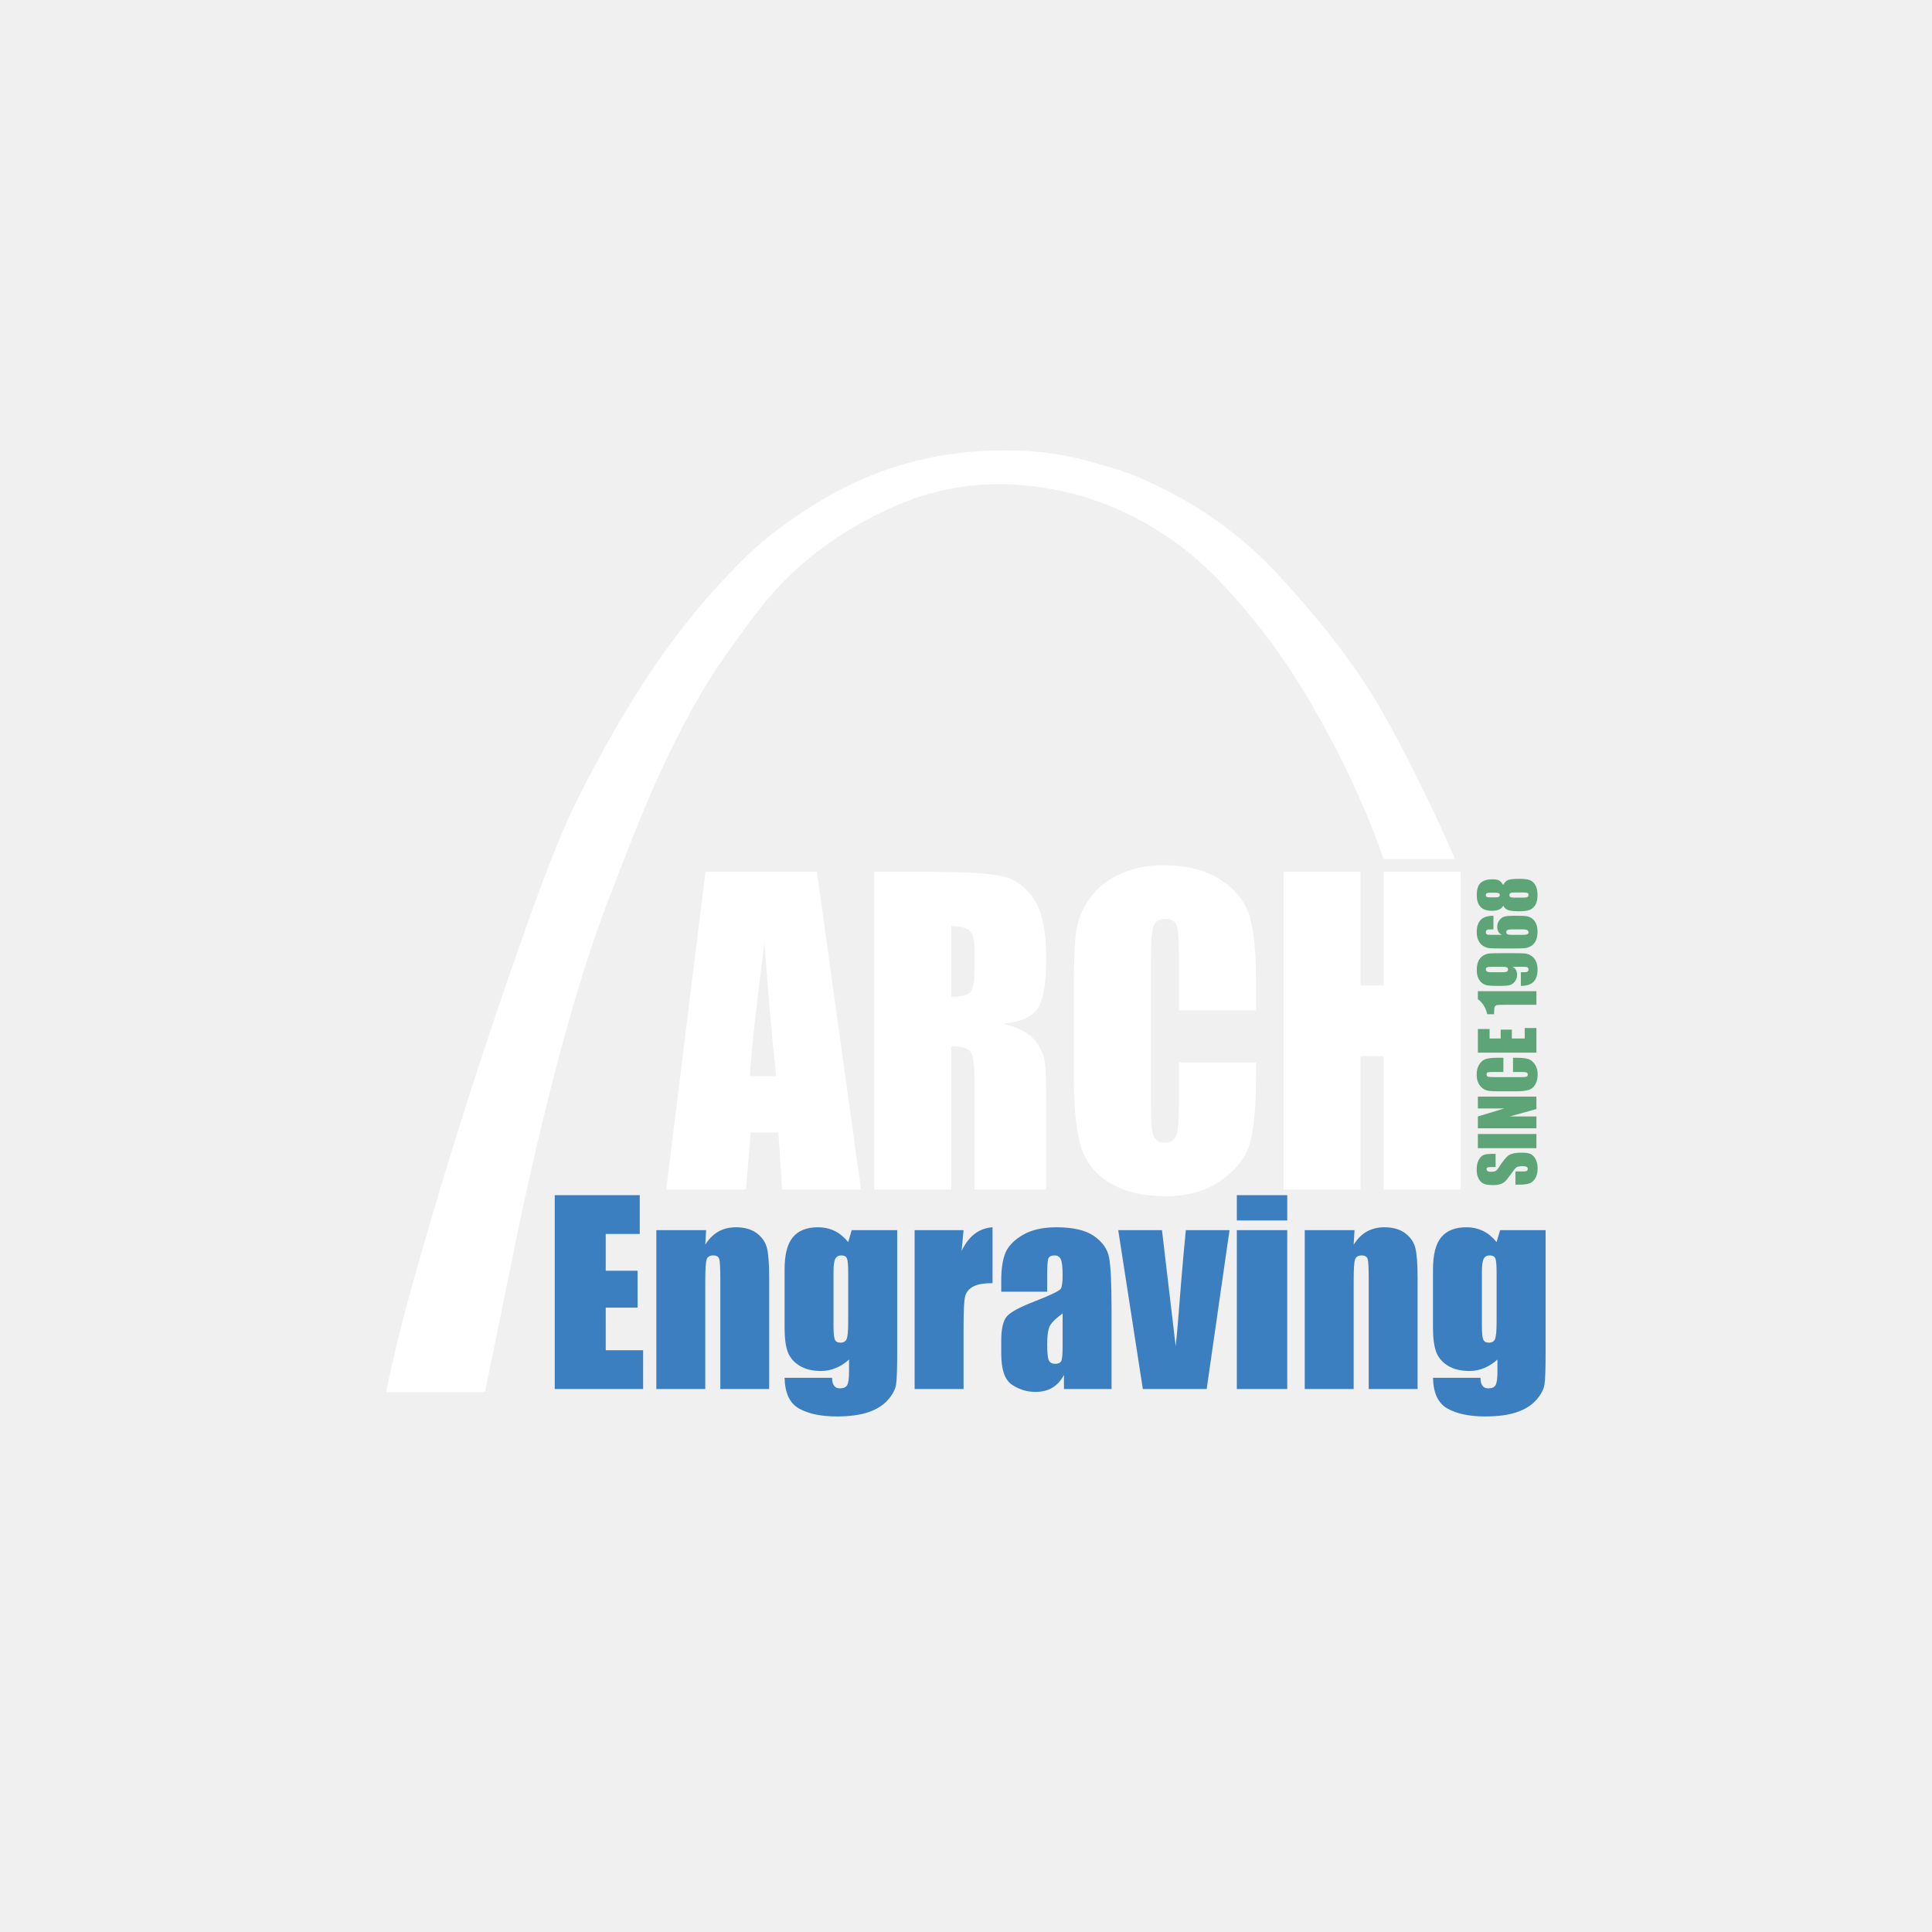
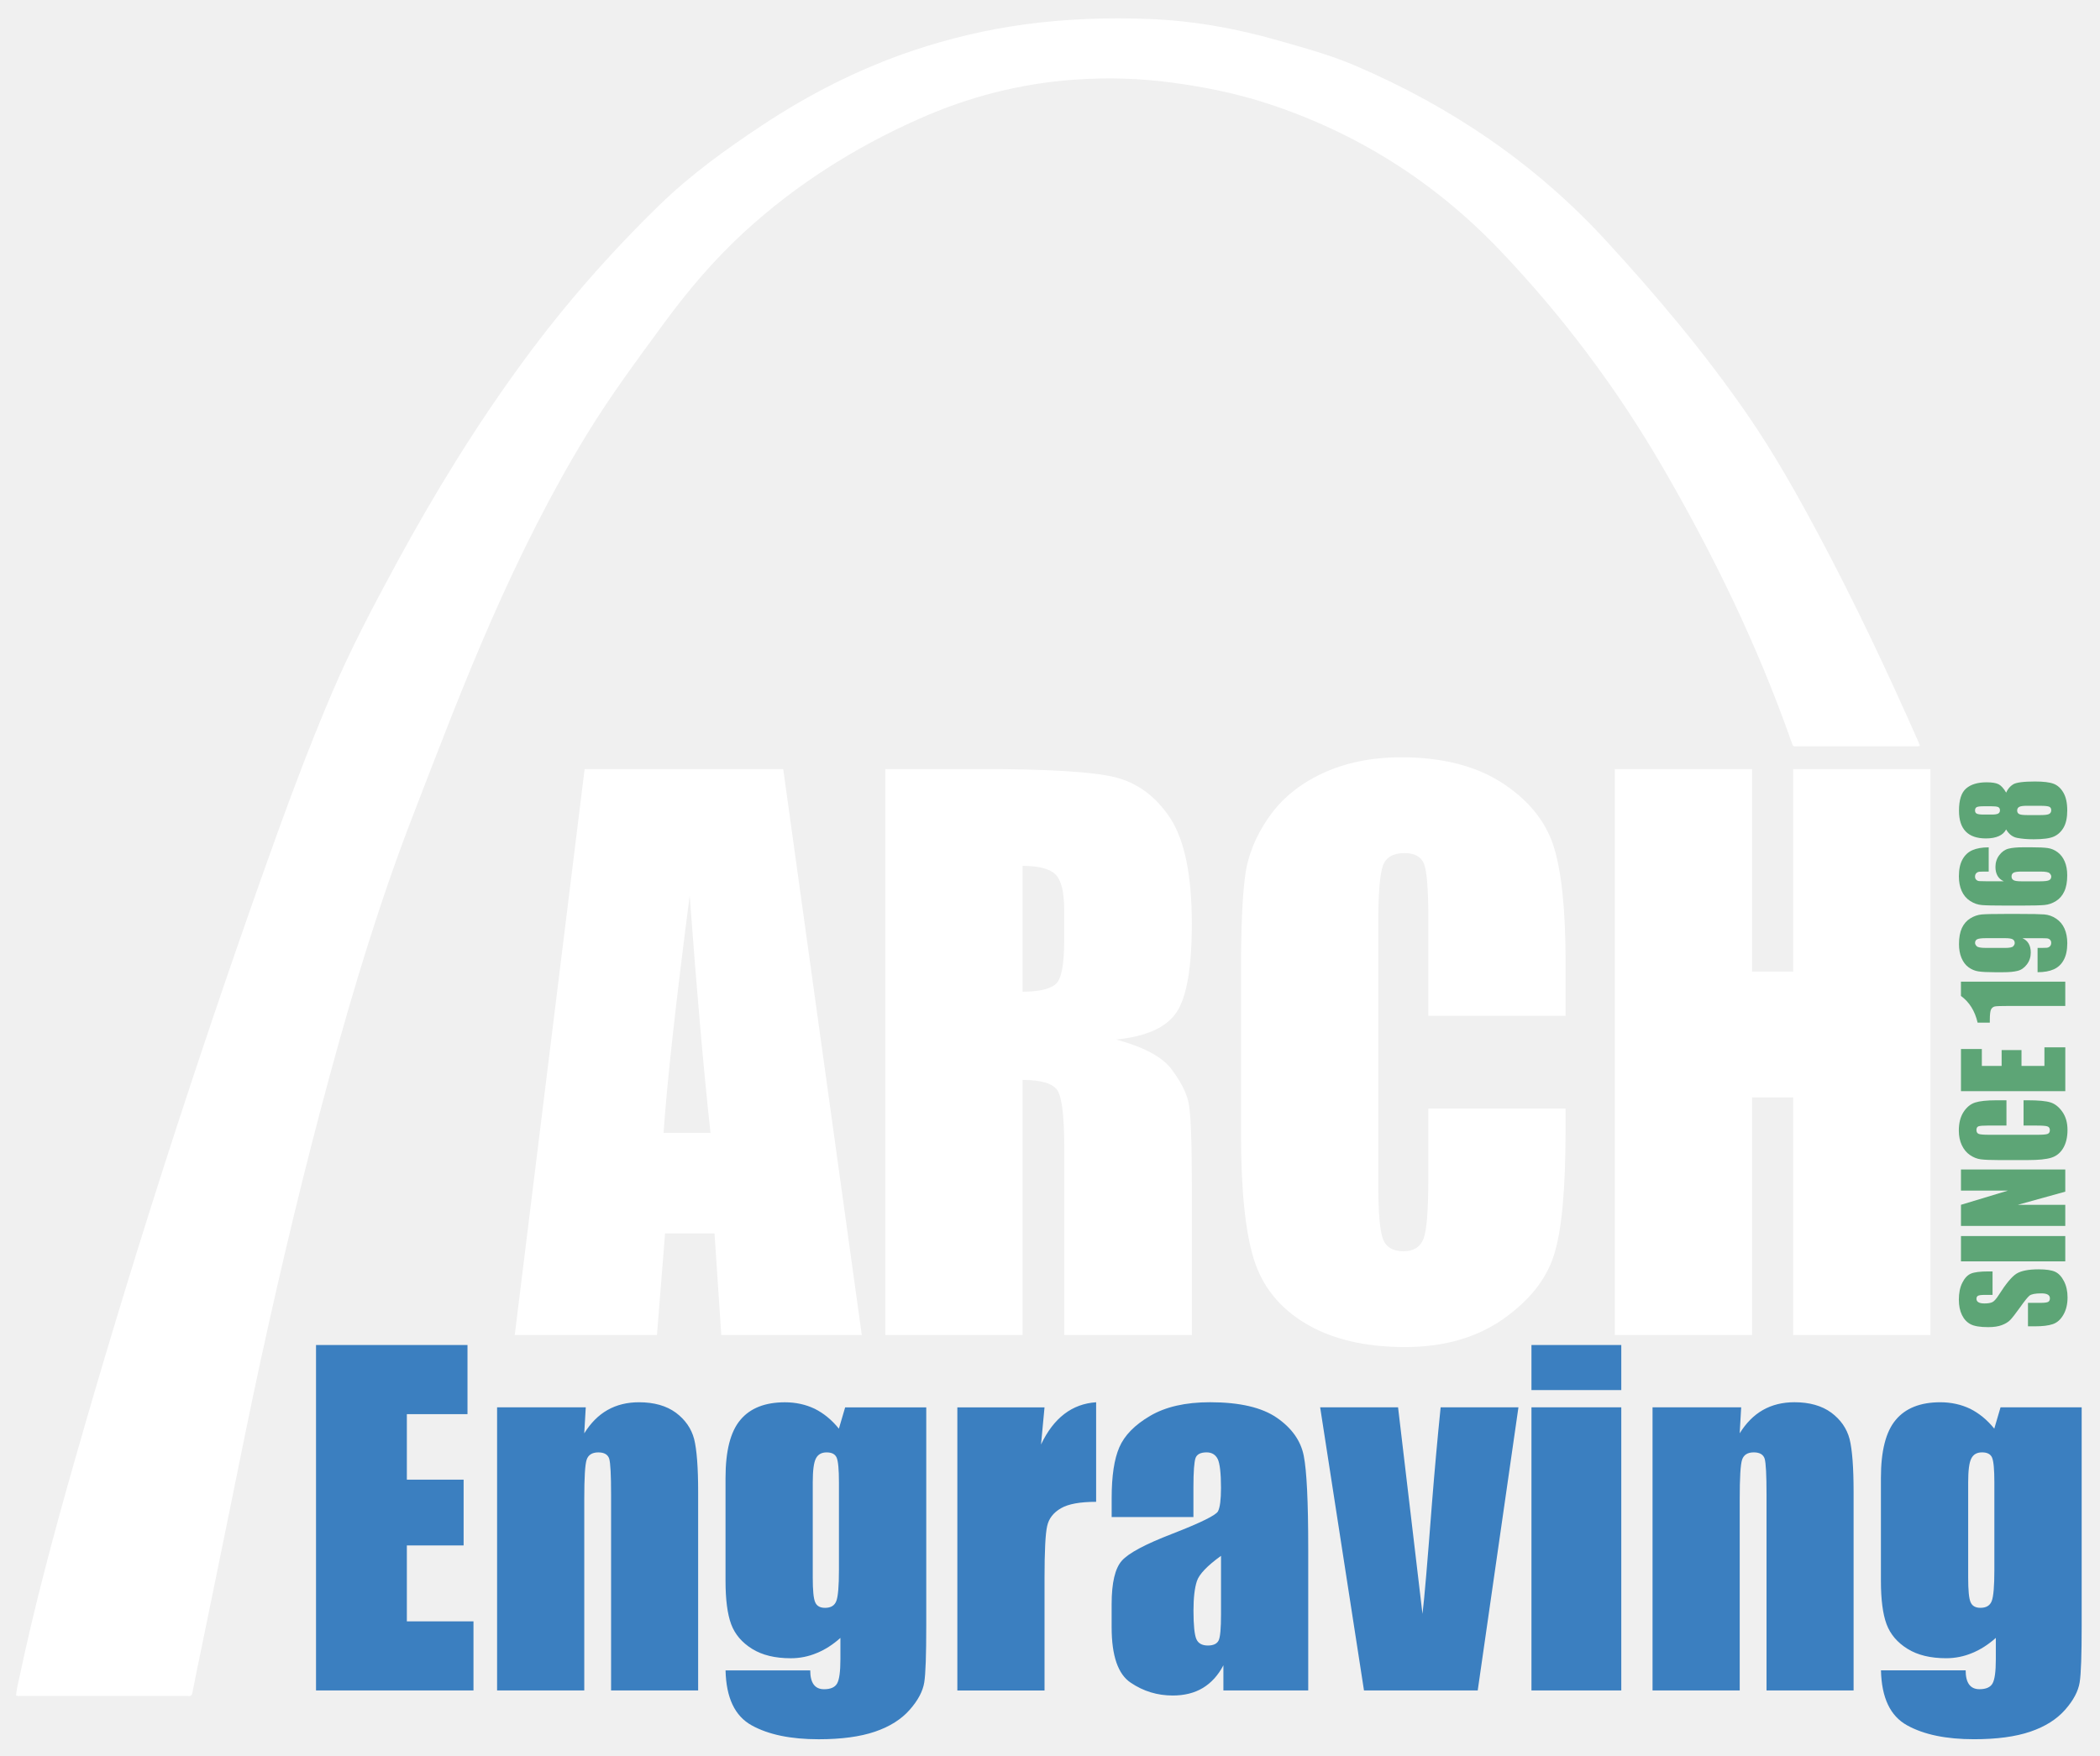
- <svg xmlns="http://www.w3.org/2000/svg" xml:space="preserve" width="127mm" height="127mm" version="1.1" style="clip-rule:evenodd;fill-rule:evenodd;image-rendering:optimizeQuality;shape-rendering:geometricPrecision;text-rendering:geometricPrecision" viewBox="0 0 12700 12700" data-name="Layer 1" id="svg6">
-   <defs id="defs1">
-     <style type="text/css" id="style1">
+ <svg xmlns="http://www.w3.org/2000/svg" xml:space="preserve" width="77.47mm" height="64.77mm" version="1.1" style="shape-rendering:geometricPrecision; text-rendering:geometricPrecision; image-rendering:optimizeQuality; fill-rule:evenodd; clip-rule:evenodd" viewBox="0 0 77.47 64.77" data-name="Layer 1">
+   <defs>
+     <style type="text/css">
   
-     .fil2 {fill:#5DA576;fill-rule:nonzero}
-     .fil1 {fill:#313030;fill-rule:nonzero}
-     .fil0 {fill:#313030;fill-rule:nonzero}
-     .fil3 {fill:#3B7FC0;fill-rule:nonzero}
+     .fil2 {fill:#3B7FC0;fill-rule:nonzero}
+     .fil1 {fill:#5DA576;fill-rule:nonzero}
+     .fil0 {fill:white;fill-rule:nonzero}
   
  </style>
  </defs>
  <g id="Layer_x0020_1">
-     <path class="fil0" d="m 2540,9149.74 c 1.09,-21.15 6.96,-41.73 11.33,-62.5 56.38,-268.4 127.64,-533.03 202.71,-796.66 206.78,-726.14 438.42,-1444.36 690.33,-2156.06 81.65,-230.65 165.58,-460.5 261.56,-685.7 70.8,-166.13 155.35,-325.49 241.44,-484.01 139.66,-257.14 292.92,-505.82 466.19,-741.85 150.58,-205.11 317.84,-395.77 500.1,-573.23 115.05,-112.02 244.81,-205.42 378.2,-293.81 172.61,-114.38 355.8,-207.93 552.31,-274.39 136.65,-46.22 276.26,-79.36 419.39,-98.61 151.88,-20.43 304.27,-25.6 457.13,-19.61 161.1,6.31 318.72,34.54 473.61,78.71 97,27.66 194.35,54.18 287.39,94.03 352.52,150.97 663.08,361.68 923.42,644.94 187.51,204.02 365.68,415.47 523.01,643.94 97.66,141.82 181.65,291.71 262.68,443.41 132.95,248.89 253.04,503.94 366.86,762.03 1.98,4.48 3.55,9.14 5.77,14.9 -6.17,2.96 -11.84,1.95 -17.18,1.95 -144.16,0.07 -288.32,0.1 -432.48,-0.01 -18.93,-0.02 -17.03,4.1 -24.96,-18.46 -124.57,-354.39 -287.96,-690.69 -476.54,-1014.89 -167.92,-288.71 -367.3,-554.59 -597.74,-796.25 -240.77,-252.48 -527.58,-434.42 -859.72,-542.67 -114.51,-37.32 -232.49,-60.89 -352,-76.81 -118.45,-15.78 -237.19,-19.13 -356.26,-10.84 -200.58,13.96 -392.39,63.31 -575.92,145.04 -236.75,105.42 -453.44,241.95 -644.65,417.69 -110.24,101.32 -206.69,214.85 -295.14,335.35 -99.22,135.18 -199.14,269.85 -286.61,413.24 -132.62,217.39 -245.62,444.77 -348.18,677.56 -105.61,239.73 -198.45,484.58 -292.78,728.86 -120.52,312.12 -217.53,631.67 -305.17,954.24 -94.58,348.13 -178.35,698.91 -255.09,1051.4 -40.51,186.06 -77.85,372.77 -115.65,559.38 -34.81,171.89 -70.32,343.64 -105.52,515.46 -10.49,51.19 -21.29,102.32 -31.12,153.65 -1.91,9.97 -5.68,13.78 -15.33,12.64 -2.83,-0.34 -5.73,-0.06 -8.6,-0.06 -202.26,0 -404.52,0.02 -606.78,-0.06 -6.33,-0.01 -12.88,1.4 -20.01,-1.94 z" id="path1" style="fill:#ffffff" />
-     <path class="fil1" d="m 5370.05,5731 289.88,2088.48 h -518.3 l -25.14,-375.16 h -182.32 l -30.03,375.16 H 4379.55 L 4637.31,5731 Z m -268.23,1342.65 c -25.85,-235.88 -51,-527.92 -76.84,-875.38 -51.69,399.13 -83.82,690.42 -96.39,875.38 z M 5746.54,5731 h 358.34 c 238.89,0 400.95,9.74 485.47,29.21 84.52,20.21 153.67,70.39 207.46,152.01 53.08,81.62 79.63,211.17 79.63,389.39 0,162.49 -18.86,271.08 -56.58,327.24 -37.72,56.16 -111.76,89.11 -222.83,100.34 100.59,26.96 168.34,62.9 202.57,107.08 34.23,44.93 55.88,86.12 64.26,123.56 8.39,37.44 12.58,140.03 12.58,308.52 v 551.13 h -470.8 v -694.16 c 0,-111.58 -8.38,-181.22 -24.45,-207.43 -16.06,-26.2 -59.37,-39.68 -129.22,-39.68 v 941.27 h -506.43 z m 506.43,357.19 v 464.28 c 56.58,0 96.39,-8.24 119.44,-25.46 23.05,-16.48 34.23,-70.39 34.23,-162.5 v -114.57 c 0,-66.65 -11.18,-110.08 -32.83,-131.04 -21.65,-20.22 -62.17,-30.71 -120.84,-30.71 z M 8256.3,6641.58 H 7749.88 V 6278.4 c 0,-105.59 -5.59,-172.24 -16.06,-198.44 -11.18,-26.21 -34.93,-38.94 -71.95,-38.94 -41.91,0 -68.45,15.72 -79.63,47.17 -11.18,32.2 -16.77,101.1 -16.77,206.68 v 969.73 c 0,101.84 5.59,168.49 16.77,199.19 11.18,30.7 36.32,46.43 76.14,46.43 37.72,0 62.16,-15.73 74.04,-46.43 11.87,-30.7 17.46,-104.09 17.46,-218.66 v -261.34 h 506.42 v 80.87 c 0,216.42 -13.97,369.18 -42.61,459.04 -28.63,90.6 -91.5,169.23 -188.59,237.37 -97.8,68.15 -217.94,102.59 -361.14,102.59 -148.08,0 -270.32,-29.2 -366.71,-86.86 -96.4,-57.66 -159.96,-137.04 -191.4,-238.88 -31.43,-101.84 -46.8,-255.35 -46.8,-459.78 v -610.29 c 0,-150.52 4.89,-263.59 14.67,-339.22 9.08,-74.88 37.72,-147.52 85.92,-217.16 47.5,-69.64 113.86,-124.31 198.38,-163.99 84.52,-39.69 182.31,-59.91 291.97,-59.91 148.79,0 272.43,30.7 369.52,92.85 97.09,62.16 160.66,139.29 191.39,231.39 30.04,92.11 45.4,235.88 45.4,431.33 z M 9602.34,5731 v 2088.48 h -506.42 v -876.87 h -151.58 v 876.87 H 8437.92 V 5731 h 506.42 v 747.33 h 151.58 V 5731 Z" id="path2" style="fill:#ffffff" />
-     <path class="fil2" d="m 9831.29,7584.71 v 86.62 h -28.43 c -13.38,0 -21.8,1.16 -25.52,3.35 -3.59,2.19 -5.38,5.92 -5.38,11.07 0,5.66 2.48,9.91 7.31,12.74 4.83,2.96 12.28,4.37 22.35,4.37 12.83,0 22.49,-1.67 28.98,-4.89 6.48,-3.09 14.35,-11.84 23.59,-26.38 26.35,-41.57 48.15,-67.7 65.13,-78.51 16.97,-10.68 44.28,-16.09 81.95,-16.09 27.46,0 47.61,2.96 60.57,8.88 12.97,6.05 23.87,17.63 32.7,34.75 8.84,17.12 13.25,37.07 13.25,59.85 0,24.97 -5.11,46.33 -15.32,63.97 -10.07,17.63 -23.04,29.21 -38.77,34.62 -15.59,5.53 -37.8,8.24 -66.64,8.24 h -25.25 v -86.62 h 46.78 c 14.48,0 23.73,-1.29 27.87,-3.74 4.14,-2.44 6.21,-6.69 6.21,-12.99 0,-6.18 -2.63,-10.82 -7.87,-13.78 -5.24,-2.96 -12.97,-4.5 -23.32,-4.5 -22.62,0 -37.39,2.83 -44.43,8.62 -7.03,5.92 -18.62,20.47 -34.9,43.63 -16.56,23.17 -28.56,38.49 -36.01,46.08 -7.32,7.59 -17.67,13.77 -30.77,18.79 -13.11,5.02 -29.94,7.47 -50.5,7.47 -29.39,0 -50.92,-3.48 -64.58,-10.56 -13.66,-7.08 -24.28,-18.4 -32.01,-34.1 -7.58,-15.58 -11.45,-34.5 -11.45,-56.76 0,-24.2 4.14,-44.79 12.56,-61.91 8.41,-17.12 18.9,-28.45 31.73,-33.98 12.83,-5.53 34.5,-8.24 64.99,-8.24 z m -116.46,-130.38 h 384.82 v 93.32 h -384.82 z m 0,-245.82 h 384.82 v 81.85 l -174.95,48.53 h 174.95 v 77.99 h -384.82 v -77.99 l 173.3,-52.39 h -173.3 z m 167.78,-255.36 v 93.32 h -66.91 c -19.46,0 -31.74,1.03 -36.57,2.96 -4.83,2.06 -7.17,6.43 -7.17,13.25 0,7.72 2.89,12.62 8.69,14.68 5.93,2.05 18.63,3.08 38.08,3.08 h 178.68 c 18.76,0 31.04,-1.03 36.7,-3.08 5.66,-2.06 8.56,-6.7 8.56,-14.03 0,-6.95 -2.9,-11.46 -8.56,-13.65 -5.66,-2.18 -19.18,-3.21 -40.29,-3.21 h -48.15 v -93.32 h 14.9 c 39.88,0 68.02,2.58 84.58,7.86 16.69,5.27 31.18,16.86 43.74,34.75 12.55,18.01 18.9,40.15 18.9,66.54 0,27.28 -5.38,49.8 -16,67.57 -10.63,17.76 -25.25,29.47 -44.02,35.26 -18.76,5.79 -47.05,8.63 -84.72,8.63 H 9850.6 c -27.73,0 -48.56,-0.91 -62.5,-2.71 -13.8,-1.67 -27.18,-6.95 -40.01,-15.83 -12.84,-8.75 -22.91,-20.98 -30.22,-36.55 -7.31,-15.57 -11.04,-33.59 -11.04,-53.8 0,-27.41 5.66,-50.2 17.11,-68.09 11.45,-17.88 25.66,-29.6 42.63,-35.26 16.98,-5.53 43.47,-8.37 79.48,-8.37 z m -167.78,-33.46 v -155.6 h 77 v 62.29 h 72.98 v -58.3 h 73.27 v 58.3 h 84.58 v -68.47 h 76.99 v 161.78 z m 0,-404.14 h 384.82 v 89.58 h -206.27 c -29.81,0 -47.74,0.65 -53.82,1.93 -5.93,1.42 -10.48,5.02 -13.65,10.94 -3.04,6.05 -4.56,19.31 -4.56,40.03 v 8.88 h -44.98 c -9.93,-43.24 -30.49,-76.06 -61.54,-98.59 z m 282.58,-34.87 v -89.58 c 17.94,0 29.25,-0.26 33.94,-0.65 4.69,-0.38 8.56,-2.19 11.73,-5.4 3.17,-3.22 4.69,-7.47 4.69,-13 0,-4.51 -1.52,-8.37 -4.55,-11.33 -2.9,-2.96 -6.76,-4.63 -11.59,-5.02 -4.69,-0.38 -14.21,-0.51 -28.7,-0.51 h -61.26 c 10.21,4.5 17.93,11.07 23.04,19.95 5.1,8.88 7.73,19.82 7.73,33.07 0,16.35 -4.69,30.89 -14.22,43.38 -9.52,12.61 -20.83,20.59 -34.21,23.94 -13.39,3.47 -31.32,5.15 -53.95,5.15 h -30.63 c -26.91,0 -47.05,-1.03 -60.16,-3.09 -13.11,-1.93 -25.39,-7.08 -36.56,-15.32 -11.18,-8.24 -19.73,-19.69 -25.94,-34.36 -6.21,-14.68 -9.25,-31.67 -9.25,-50.97 0,-23.94 3.59,-43.63 10.63,-59.08 7.17,-15.31 17.38,-27.28 30.76,-35.65 13.39,-8.36 27.46,-13.25 42.23,-14.67 14.76,-1.29 43.18,-1.93 85.54,-1.93 h 53.53 c 45.81,0 76.44,0.64 91.9,1.8 15.45,1.16 30.08,6.31 43.74,15.44 13.79,9.14 24.14,21.37 31.04,36.82 6.9,15.57 10.35,33.46 10.35,53.92 0,25.36 -4.42,45.95 -13.11,61.91 -8.69,16.09 -20.97,27.54 -36.84,34.62 -15.87,7.08 -35.74,10.56 -59.88,10.56 z m -120.04,-89.58 c 16.14,0 26.22,-1.93 29.94,-5.92 3.86,-3.86 5.8,-7.85 5.8,-11.97 0,-6.31 -2.49,-10.81 -7.32,-13.77 -4.83,-2.84 -14.21,-4.25 -28.42,-4.25 h -69.54 c -16.97,0 -28.15,1.41 -33.39,4.12 -5.1,2.7 -7.73,7.33 -7.73,13.64 0,3.86 2.07,7.85 6.07,11.97 4.01,4.12 14.91,6.18 32.57,6.18 z m -60.29,-371.32 v 89.58 c -17.94,0 -29.26,0.13 -33.95,0.51 -4.55,0.39 -8.55,2.19 -11.73,5.41 -3.17,3.22 -4.69,7.46 -4.69,12.87 0,4.63 1.52,8.37 4.42,11.33 3.03,2.96 6.9,4.76 11.73,5.14 4.83,0.39 14.35,0.65 28.7,0.65 h 61.4 c -10.35,-4.51 -18.08,-11.33 -23.18,-20.21 -5.11,-8.88 -7.73,-19.82 -7.73,-32.82 0,-16.34 4.69,-30.89 14.21,-43.5 9.52,-12.49 20.83,-20.47 34.22,-23.94 13.38,-3.35 31.32,-5.02 53.95,-5.02 h 30.63 c 26.9,0 47.05,0.9 60.16,2.83 13.1,1.93 25.25,7.08 36.42,15.45 11.18,8.36 19.87,19.82 26.08,34.36 6.21,14.55 9.24,31.53 9.24,50.97 0,24.07 -3.58,43.76 -10.76,59.07 -7.04,15.45 -17.38,27.29 -30.77,35.66 -13.38,8.36 -27.32,13.12 -42.08,14.54 -14.76,1.42 -43.33,2.19 -85.82,2.19 h -53.26 c -45.67,0 -76.3,-0.65 -91.75,-1.93 -15.46,-1.16 -30.08,-6.31 -43.88,-15.32 -13.8,-9.01 -24.15,-21.36 -31.05,-36.94 -6.89,-15.57 -10.34,-33.59 -10.34,-54.05 0,-25.1 4.41,-45.69 13.1,-61.78 8.7,-16.09 20.98,-27.67 36.84,-34.63 15.87,-6.94 35.74,-10.42 59.89,-10.42 z m 120.03,89.58 c -13.66,0 -23.04,1.41 -28.14,4.12 -5.11,2.83 -7.59,7.46 -7.59,13.9 0,6.18 2.34,10.68 7.17,13.51 4.83,2.96 14.35,4.38 28.56,4.38 h 69.54 c 16.98,0 28.15,-1.42 33.26,-4.12 5.24,-2.7 7.86,-7.34 7.86,-13.64 0,-3.86 -2.07,-7.85 -6.07,-11.97 -4,-4.12 -14.76,-6.18 -32.56,-6.18 z m -55.6,-291.26 c 5.66,-13.13 14.21,-23.3 25.52,-30.38 11.32,-7.08 38.22,-10.68 80.86,-10.68 31.04,0 53.95,2.83 68.71,8.37 14.76,5.66 26.77,16.6 36.15,32.82 9.52,16.34 14.21,38.09 14.21,65.51 0,26.64 -4.55,47.62 -13.52,63.19 -8.97,15.58 -20.97,26.64 -35.87,33.34 -14.9,6.69 -39.74,10.04 -74.37,10.04 -23.32,0 -43.46,-1.68 -60.57,-5.02 -17.11,-3.22 -30.77,-13.65 -41.12,-31.28 -5.66,11.07 -14.76,19.31 -27.32,24.84 -12.42,5.54 -28.15,8.37 -47.33,8.37 -33.11,0 -57.95,-8.63 -74.5,-25.74 -16.56,-17.12 -24.84,-42.73 -24.84,-76.84 0,-39.51 8.83,-66.8 26.36,-81.86 17.52,-15.06 42.63,-22.65 75.33,-22.65 20.83,0 35.74,2.45 44.98,7.47 9.25,5.01 18.35,15.18 27.32,30.5 z m -82.79,50.32 c -12.97,0 -21.52,1.03 -25.8,3.22 -4.14,2.19 -6.21,6.18 -6.21,12.23 0,5.92 2.21,9.91 6.76,11.97 4.56,2.18 12.97,3.21 25.25,3.21 h 29.25 c 11.59,0 19.6,-1.15 24.01,-3.6 4.42,-2.32 6.63,-6.31 6.63,-11.97 0,-5.92 -2.21,-9.91 -6.49,-11.97 -4.28,-2.06 -13.38,-3.09 -27.04,-3.09 z m 160.06,-1.8 c -14.77,0 -24.7,1.42 -29.53,4.25 -4.83,2.83 -7.18,7.2 -7.18,13.25 0,5.92 2.35,10.17 7.04,12.75 4.69,2.57 14.63,3.86 29.67,3.86 h 49.81 c 16.69,0 27.32,-1.42 32.01,-4.38 4.83,-2.83 7.17,-7.33 7.17,-13.51 0,-6.31 -2.48,-10.69 -7.31,-12.87 -4.83,-2.19 -15.59,-3.35 -32.56,-3.35 z" id="path3" />
-     <path class="fil3" d="m 3646.65,7856.31 h 558.72 v 255.01 H 3981.7 v 241.76 h 209.35 v 242.67 H 3981.7 v 280.15 h 245.85 v 255.02 h -580.9 z m 994.98,229.87 -5.55,95.98 c 23.57,-37.94 51.76,-66.73 85.5,-85.92 33.73,-19.2 72.55,-28.79 116.45,-28.79 55.46,0 100.75,12.79 135.87,38.39 34.66,26.04 57.31,58.49 67.47,97.34 9.71,38.85 14.79,104.2 14.79,195.6 v 732.14 h -321.18 v -723.46 c 0,-71.75 -2.31,-115.62 -6.93,-131.62 -5.09,-15.53 -18.49,-23.3 -40.21,-23.3 -22.64,0 -36.97,9.14 -42.98,26.96 -6.01,17.82 -8.78,66.27 -8.78,145.33 v 706.09 H 4314.43 V 8086.18 Z m 1256.08,0 v 804.8 c 0,108.32 -2.31,178.7 -7.39,210.23 -5.08,31.99 -22.64,65.81 -53.61,101 -30.96,35.19 -73.48,62.15 -128.47,80.89 -55,18.74 -124.32,27.88 -207.5,27.88 -102.6,0 -184.86,-16.91 -246.78,-51.19 -62.39,-34.27 -94.28,-101.91 -96.59,-202.91 h 312.41 c 0,46.16 17.09,69.47 50.83,69.47 24.49,0 40.67,-7.32 48.52,-21.48 7.86,-14.17 12.02,-43.42 12.02,-88.66 v -79.07 c -27.73,24.68 -56.84,43.42 -87.34,55.76 -30.51,12.79 -62.39,19.19 -95.67,19.19 -57.76,0 -105.36,-11.42 -142.8,-34.73 -37.43,-23.31 -63.31,-53.47 -77.17,-90.95 -13.87,-37.47 -20.8,-90.94 -20.8,-159.95 v -379.78 c 0,-99.17 18.02,-170.47 54.53,-213.88 36.05,-43.42 91.04,-65.35 164.52,-65.35 40.21,0 77.18,8.22 110.45,24.22 32.82,16.45 62.39,40.67 88.74,73.12 l 23.1,-78.61 z m -322.1,277.41 c 0,-47.99 -2.78,-78.15 -8.32,-91.4 -5.55,-13.26 -18.03,-19.65 -36.98,-19.65 -18.94,0 -31.88,7.31 -39.74,22.39 -7.85,15.08 -11.55,44.33 -11.55,88.66 v 350.99 c 0,46.61 2.77,76.78 8.78,90.49 6.01,14.16 18.02,21.02 36.51,21.02 21.26,0 35.12,-8.23 41.59,-25.14 6.47,-16.91 9.71,-54.84 9.71,-114.25 z m 758.36,-277.41 -12.94,137.11 c 46.68,-98.26 114.61,-149.9 203.34,-155.84 v 367.43 c -59.15,0 -102.59,7.77 -129.86,23.77 -27.73,16 -44.83,37.93 -50.83,65.81 -6.47,27.88 -9.71,92.77 -9.71,193.77 v 412.69 H 6012.32 V 8086.18 Z m 549.48,404.92 h -301.77 v -70.38 c 0,-80.89 9.24,-143.05 28.19,-186.92 18.94,-43.87 56.84,-82.72 113.68,-116.08 56.84,-33.36 130.32,-50.27 220.9,-50.27 109.07,0 191.33,19.19 246.32,57.12 55,37.93 88.27,84.55 99.36,139.85 11.09,55.3 16.64,169.55 16.64,342.3 v 524.2 H 6993.9 v -92.78 c -19.41,37.02 -44.83,64.9 -75.79,83.64 -30.96,18.73 -68.4,27.87 -111.37,27.87 -55.92,0 -107.68,-15.54 -154.36,-47.07 -47.14,-31.08 -70.7,-99.17 -70.7,-204.74 v -85.92 c 0,-78.15 12.47,-131.16 37.43,-159.5 24.95,-28.33 86.88,-61.24 185.32,-99.17 105.83,-41.13 162.21,-69.01 169.6,-83.18 7.39,-14.16 11.09,-42.95 11.09,-86.37 0,-54.39 -4.16,-90.03 -12.01,-106.49 -8.32,-16.45 -22.19,-24.67 -41.14,-24.67 -21.71,0 -35.58,6.85 -40.66,20.56 -5.09,14.17 -7.86,50.27 -7.86,108.31 z m 101.67,143.04 c -51.3,37.02 -81.34,68.56 -89.19,93.69 -8.32,25.14 -12.48,61.7 -12.48,108.77 0,53.93 3.7,88.66 10.63,104.66 6.93,15.99 21.26,23.76 42.52,23.76 20.33,0 33.73,-6.4 39.74,-18.74 6.01,-12.34 8.78,-44.78 8.78,-97.34 z M 8082.23,8086.18 7932.04,9130.92 H 7512.42 L 7350.67,8086.18 h 287.45 l 90.12,762.3 c 6.93,-55.75 18.48,-192.4 35.12,-409.48 9.7,-121.11 20.33,-239.02 31.89,-352.82 z m 379.42,-229.87 v 166.35 h -331.36 v -166.35 z m 0,229.87 V 9130.92 H 8130.29 V 8086.18 Z m 442.26,0 -5.54,95.98 c 23.56,-37.94 51.75,-66.73 85.49,-85.92 33.74,-19.2 72.56,-28.79 116.46,-28.79 55.46,0 100.74,12.79 135.87,38.39 34.66,26.04 57.3,58.49 67.47,97.34 9.7,38.85 14.79,104.2 14.79,195.6 v 732.14 h -321.19 v -723.46 c 0,-71.75 -2.31,-115.62 -6.93,-131.62 -5.08,-15.53 -18.49,-23.3 -40.21,-23.3 -22.64,0 -36.97,9.14 -42.97,26.96 -6.01,17.82 -8.78,66.27 -8.78,145.33 v 706.09 H 8576.72 V 8086.18 Z m 1256.09,0 v 804.8 c 0,108.32 -2.31,178.7 -7.4,210.23 -5.08,31.99 -22.64,65.81 -53.6,101 -30.97,35.19 -73.48,62.15 -128.48,80.89 -54.99,18.74 -124.31,27.88 -207.5,27.88 -102.59,0 -184.85,-16.91 -246.78,-51.19 -62.39,-34.27 -94.27,-101.91 -96.58,-202.91 h 312.4 c 0,46.16 17.1,69.47 50.84,69.47 24.49,0 40.66,-7.32 48.52,-21.48 7.86,-14.17 12.02,-43.42 12.02,-88.66 v -79.07 c -27.73,24.68 -56.85,43.42 -87.35,55.76 -30.5,12.79 -62.39,19.19 -95.66,19.19 -57.77,0 -105.37,-11.42 -142.8,-34.73 -37.43,-23.31 -63.31,-53.47 -77.18,-90.95 -13.86,-37.47 -20.79,-90.94 -20.79,-159.95 v -379.78 c 0,-99.17 18.02,-170.47 54.53,-213.88 36.04,-43.42 91.04,-65.35 164.52,-65.35 40.2,0 77.18,8.22 110.45,24.22 32.81,16.45 62.39,40.67 88.73,73.12 l 23.11,-78.61 z m -322.11,277.41 c 0,-47.99 -2.77,-78.15 -8.32,-91.4 -5.54,-13.26 -18.02,-19.65 -36.97,-19.65 -18.95,0 -31.89,7.31 -39.74,22.39 -7.86,15.08 -11.56,44.33 -11.56,88.66 v 350.99 c 0,46.61 2.78,76.78 8.78,90.49 6.01,14.16 18.03,21.02 36.51,21.02 21.26,0 35.12,-8.23 41.59,-25.14 6.47,-16.91 9.71,-54.84 9.71,-114.25 z" id="path4" />
+     <g id="_3049388604192">
+       <path id="path1" class="fil0" d="M0.593 62.565c0.011,-0.211 0.07,-0.417 0.113,-0.625 0.564,-2.684 1.276,-5.33 2.027,-7.967 2.068,-7.261 4.384,-14.444 6.903,-21.561 0.817,-2.307 1.656,-4.605 2.616,-6.857 0.708,-1.661 1.554,-3.255 2.414,-4.84 1.397,-2.571 2.929,-5.058 4.662,-7.418 1.506,-2.051 3.178,-3.958 5.001,-5.732 1.151,-1.12 2.448,-2.054 3.782,-2.938 1.726,-1.144 3.558,-2.079 5.523,-2.744 1.367,-0.462 2.763,-0.794 4.194,-0.986 1.519,-0.204 3.043,-0.256 4.571,-0.196 1.611,0.063 3.187,0.345 4.736,0.787 0.97,0.277 1.944,0.542 2.874,0.94 3.525,1.51 6.631,3.617 9.234,6.449 1.875,2.04 3.657,4.155 5.23,6.439 0.977,1.418 1.817,2.917 2.627,4.434 1.329,2.489 2.53,5.039 3.669,7.62 0.02,0.045 0.035,0.091 0.058,0.149 -0.062,0.03 -0.118,0.019 -0.172,0.019 -1.442,0.001 -2.883,0.001 -4.325,-0 -0.189,-0 -0.17,0.041 -0.25,-0.185 -1.246,-3.544 -2.88,-6.907 -4.765,-10.149 -1.679,-2.887 -3.673,-5.546 -5.977,-7.963 -2.408,-2.525 -5.276,-4.344 -8.597,-5.427 -1.145,-0.373 -2.325,-0.609 -3.52,-0.768 -1.185,-0.158 -2.372,-0.191 -3.563,-0.108 -2.006,0.14 -3.924,0.633 -5.759,1.45 -2.368,1.054 -4.534,2.42 -6.447,4.177 -1.102,1.013 -2.067,2.148 -2.951,3.353 -0.992,1.352 -1.991,2.699 -2.866,4.132 -1.326,2.174 -2.456,4.448 -3.482,6.776 -1.056,2.397 -1.984,4.846 -2.928,7.289 -1.205,3.121 -2.175,6.317 -3.052,9.542 -0.946,3.481 -1.784,6.989 -2.551,10.514 -0.405,1.861 -0.778,3.728 -1.157,5.594 -0.348,1.719 -0.703,3.436 -1.055,5.155 -0.105,0.512 -0.213,1.023 -0.311,1.536 -0.019,0.1 -0.057,0.138 -0.153,0.126 -0.028,-0.003 -0.057,-0.001 -0.086,-0.001 -2.023,0 -4.045,0 -6.068,-0.001 -0.063,-0 -0.129,0.014 -0.2,-0.019z" />
+       <path id="path2" class="fil0" d="M28.893 28.378l2.899 20.885 -5.183 0 -0.251 -3.752 -1.823 0 -0.3 3.752 -5.246 0 2.578 -20.885 7.327 0zm-2.682 13.427c-0.259,-2.359 -0.51,-5.279 -0.768,-8.754 -0.517,3.991 -0.838,6.904 -0.964,8.754l1.732 0zm6.447 -13.427l3.583 0c2.389,0 4.01,0.097 4.855,0.292 0.845,0.202 1.537,0.704 2.075,1.52 0.531,0.816 0.796,2.112 0.796,3.894 0,1.625 -0.189,2.711 -0.566,3.272 -0.377,0.562 -1.118,0.891 -2.228,1.003 1.006,0.27 1.683,0.629 2.026,1.071 0.342,0.449 0.559,0.861 0.643,1.236 0.084,0.374 0.126,1.4 0.126,3.085l0 5.511 -4.708 0 0 -6.942c0,-1.116 -0.084,-1.812 -0.244,-2.074 -0.161,-0.262 -0.594,-0.397 -1.292,-0.397l0 9.413 -5.064 0 0 -20.885zm5.064 3.572l0 4.643c0.566,0 0.964,-0.082 1.194,-0.255 0.231,-0.165 0.342,-0.704 0.342,-1.625l0 -1.146c0,-0.666 -0.112,-1.101 -0.328,-1.31 -0.216,-0.202 -0.622,-0.307 -1.208,-0.307zm20.033 5.534l-5.064 0 0 -3.632c0,-1.056 -0.056,-1.722 -0.161,-1.984 -0.112,-0.262 -0.349,-0.389 -0.72,-0.389 -0.419,0 -0.684,0.157 -0.796,0.472 -0.112,0.322 -0.168,1.011 -0.168,2.067l0 9.697c0,1.018 0.056,1.685 0.168,1.992 0.112,0.307 0.363,0.464 0.761,0.464 0.377,0 0.622,-0.157 0.74,-0.464 0.119,-0.307 0.175,-1.041 0.175,-2.187l0 -2.613 5.064 0 0 0.809c0,2.164 -0.14,3.692 -0.426,4.59 -0.286,0.906 -0.915,1.692 -1.886,2.374 -0.978,0.681 -2.179,1.026 -3.611,1.026 -1.481,0 -2.703,-0.292 -3.667,-0.869 -0.964,-0.577 -1.6,-1.37 -1.914,-2.389 -0.314,-1.018 -0.468,-2.554 -0.468,-4.598l0 -6.103c0,-1.505 0.049,-2.636 0.147,-3.392 0.091,-0.749 0.377,-1.475 0.859,-2.172 0.475,-0.696 1.139,-1.243 1.984,-1.64 0.845,-0.397 1.823,-0.599 2.92,-0.599 1.488,0 2.724,0.307 3.695,0.928 0.971,0.622 1.607,1.393 1.914,2.314 0.3,0.921 0.454,2.359 0.454,4.313l0 1.984zm13.46 -9.106l0 20.885 -5.064 0 0 -8.769 -1.516 0 0 8.769 -5.064 0 0 -20.885 5.064 0 0 7.473 1.516 0 0 -7.473 5.064 0z" />
+       <path id="path3" class="fil1" d="M73.506 46.915l0 0.866 -0.284 0c-0.134,0 -0.218,0.012 -0.255,0.034 -0.036,0.022 -0.054,0.059 -0.054,0.111 0,0.057 0.025,0.099 0.073,0.127 0.048,0.03 0.123,0.044 0.224,0.044 0.128,0 0.225,-0.017 0.29,-0.049 0.065,-0.031 0.143,-0.118 0.236,-0.264 0.264,-0.416 0.481,-0.677 0.651,-0.785 0.17,-0.107 0.443,-0.161 0.82,-0.161 0.275,0 0.476,0.03 0.606,0.089 0.13,0.06 0.239,0.176 0.327,0.347 0.088,0.171 0.133,0.371 0.133,0.599 0,0.25 -0.051,0.463 -0.153,0.64 -0.101,0.176 -0.23,0.292 -0.388,0.346 -0.156,0.055 -0.378,0.082 -0.666,0.082l-0.253 0 0 -0.866 0.468 0c0.145,0 0.237,-0.013 0.279,-0.037 0.041,-0.024 0.062,-0.067 0.062,-0.13 0,-0.062 -0.026,-0.108 -0.079,-0.138 -0.052,-0.03 -0.13,-0.045 -0.233,-0.045 -0.226,0 -0.374,0.028 -0.444,0.086 -0.07,0.059 -0.186,0.205 -0.349,0.436 -0.166,0.232 -0.286,0.385 -0.36,0.461 -0.073,0.076 -0.177,0.138 -0.308,0.188 -0.131,0.05 -0.299,0.075 -0.505,0.075 -0.294,0 -0.509,-0.035 -0.646,-0.106 -0.137,-0.071 -0.243,-0.184 -0.32,-0.341 -0.076,-0.156 -0.115,-0.345 -0.115,-0.568 0,-0.242 0.041,-0.448 0.126,-0.619 0.084,-0.171 0.189,-0.284 0.317,-0.34 0.128,-0.055 0.345,-0.082 0.65,-0.082l0.152 0zm-1.165 -1.304l3.848 0 0 0.933 -3.848 0 0 -0.933zm0 -2.458l3.848 0 0 0.819 -1.75 0.485 1.75 0 0 0.78 -3.848 0 0 -0.78 1.733 -0.524 -1.733 0 0 -0.78zm1.678 -2.554l0 0.933 -0.669 0c-0.195,0 -0.317,0.01 -0.366,0.03 -0.048,0.021 -0.072,0.064 -0.072,0.133 0,0.077 0.029,0.126 0.087,0.147 0.059,0.021 0.186,0.031 0.381,0.031l1.787 0c0.188,0 0.31,-0.01 0.367,-0.031 0.057,-0.021 0.086,-0.067 0.086,-0.14 0,-0.07 -0.029,-0.115 -0.086,-0.137 -0.057,-0.022 -0.192,-0.032 -0.403,-0.032l-0.481 0 0 -0.933 0.149 0c0.399,0 0.68,0.026 0.846,0.079 0.167,0.053 0.312,0.169 0.437,0.347 0.126,0.18 0.189,0.402 0.189,0.665 0,0.273 -0.054,0.498 -0.16,0.676 -0.106,0.178 -0.253,0.295 -0.44,0.353 -0.188,0.058 -0.47,0.086 -0.847,0.086l-1.125 0c-0.277,0 -0.486,-0.009 -0.625,-0.027 -0.138,-0.017 -0.272,-0.07 -0.4,-0.158 -0.128,-0.087 -0.229,-0.21 -0.302,-0.365 -0.073,-0.156 -0.11,-0.336 -0.11,-0.538 0,-0.274 0.057,-0.502 0.171,-0.681 0.115,-0.179 0.257,-0.296 0.426,-0.353 0.17,-0.055 0.435,-0.084 0.795,-0.084l0.366 0zm-1.678 -0.335l0 -1.556 0.77 0 0 0.623 0.73 0 0 -0.583 0.733 0 0 0.583 0.846 0 0 -0.685 0.77 0 0 1.618 -3.848 0zm0 -4.041l3.848 0 0 0.896 -2.063 0c-0.298,0 -0.477,0.006 -0.538,0.019 -0.059,0.014 -0.105,0.05 -0.137,0.109 -0.03,0.06 -0.046,0.193 -0.046,0.4l0 0.089 -0.45 0c-0.099,-0.432 -0.305,-0.761 -0.615,-0.986l0 -0.528zm2.826 -0.349l0 -0.896c0.179,0 0.292,-0.003 0.339,-0.006 0.047,-0.004 0.086,-0.022 0.117,-0.054 0.032,-0.032 0.047,-0.075 0.047,-0.13 0,-0.045 -0.015,-0.084 -0.045,-0.113 -0.029,-0.03 -0.068,-0.046 -0.116,-0.05 -0.047,-0.004 -0.142,-0.005 -0.287,-0.005l-0.613 0c0.102,0.045 0.179,0.111 0.23,0.2 0.051,0.089 0.077,0.198 0.077,0.331 0,0.164 -0.047,0.309 -0.142,0.434 -0.095,0.126 -0.208,0.206 -0.342,0.239 -0.134,0.035 -0.313,0.051 -0.539,0.051l-0.306 0c-0.269,0 -0.47,-0.01 -0.602,-0.031 -0.131,-0.019 -0.254,-0.071 -0.366,-0.153 -0.112,-0.082 -0.197,-0.197 -0.259,-0.344 -0.062,-0.147 -0.092,-0.317 -0.092,-0.51 0,-0.239 0.036,-0.436 0.106,-0.591 0.072,-0.153 0.174,-0.273 0.308,-0.356 0.134,-0.084 0.275,-0.133 0.422,-0.147 0.148,-0.013 0.432,-0.019 0.855,-0.019l0.535 0c0.458,0 0.764,0.006 0.919,0.018 0.154,0.012 0.301,0.063 0.437,0.154 0.138,0.091 0.241,0.214 0.31,0.368 0.069,0.156 0.103,0.335 0.103,0.539 0,0.254 -0.044,0.46 -0.131,0.619 -0.087,0.161 -0.21,0.275 -0.368,0.346 -0.159,0.071 -0.357,0.106 -0.599,0.106zm-1.2 -0.896c0.161,0 0.262,-0.019 0.299,-0.059 0.039,-0.039 0.058,-0.079 0.058,-0.12 0,-0.063 -0.025,-0.108 -0.073,-0.138 -0.048,-0.028 -0.142,-0.043 -0.284,-0.043l-0.695 0c-0.17,0 -0.281,0.014 -0.334,0.041 -0.051,0.027 -0.077,0.073 -0.077,0.136 0,0.039 0.021,0.079 0.061,0.12 0.04,0.041 0.149,0.062 0.326,0.062l0.72 0zm-0.603 -3.713l0 0.896c-0.179,0 -0.293,0.001 -0.34,0.005 -0.045,0.004 -0.086,0.022 -0.117,0.054 -0.032,0.032 -0.047,0.075 -0.047,0.129 0,0.046 0.015,0.084 0.044,0.113 0.03,0.03 0.069,0.048 0.117,0.051 0.048,0.004 0.143,0.006 0.287,0.006l0.614 0c-0.103,-0.045 -0.181,-0.113 -0.232,-0.202 -0.051,-0.089 -0.077,-0.198 -0.077,-0.328 0,-0.163 0.047,-0.309 0.142,-0.435 0.095,-0.125 0.208,-0.205 0.342,-0.239 0.134,-0.034 0.313,-0.05 0.539,-0.05l0.306 0c0.269,0 0.47,0.009 0.602,0.028 0.131,0.019 0.253,0.071 0.364,0.154 0.112,0.084 0.199,0.198 0.261,0.344 0.062,0.145 0.092,0.315 0.092,0.51 0,0.241 -0.036,0.438 -0.108,0.591 -0.07,0.154 -0.174,0.273 -0.308,0.357 -0.134,0.084 -0.273,0.131 -0.421,0.145 -0.148,0.014 -0.433,0.022 -0.858,0.022l-0.533 0c-0.457,0 -0.763,-0.006 -0.917,-0.019 -0.155,-0.012 -0.301,-0.063 -0.439,-0.153 -0.138,-0.09 -0.241,-0.214 -0.31,-0.369 -0.069,-0.156 -0.103,-0.336 -0.103,-0.54 0,-0.251 0.044,-0.457 0.131,-0.618 0.087,-0.161 0.21,-0.277 0.368,-0.346 0.159,-0.069 0.357,-0.104 0.599,-0.104zm1.2 0.896c-0.137,0 -0.23,0.014 -0.281,0.041 -0.051,0.028 -0.076,0.075 -0.076,0.139 0,0.062 0.023,0.107 0.072,0.135 0.048,0.03 0.143,0.044 0.286,0.044l0.695 0c0.17,0 0.281,-0.014 0.333,-0.041 0.052,-0.027 0.079,-0.073 0.079,-0.136 0,-0.039 -0.021,-0.079 -0.061,-0.12 -0.04,-0.041 -0.148,-0.062 -0.326,-0.062l-0.72 0zm-0.556 -2.913c0.057,-0.131 0.142,-0.233 0.255,-0.304 0.113,-0.071 0.382,-0.107 0.809,-0.107 0.31,0 0.539,0.028 0.687,0.084 0.148,0.057 0.268,0.166 0.361,0.328 0.095,0.163 0.142,0.381 0.142,0.655 0,0.266 -0.045,0.476 -0.135,0.632 -0.09,0.156 -0.21,0.266 -0.359,0.333 -0.149,0.067 -0.397,0.1 -0.744,0.1 -0.233,0 -0.435,-0.017 -0.606,-0.05 -0.171,-0.032 -0.308,-0.137 -0.411,-0.313 -0.057,0.111 -0.148,0.193 -0.273,0.248 -0.124,0.055 -0.281,0.084 -0.473,0.084 -0.331,0 -0.58,-0.086 -0.745,-0.257 -0.166,-0.171 -0.248,-0.427 -0.248,-0.768 0,-0.395 0.088,-0.668 0.264,-0.819 0.175,-0.151 0.426,-0.227 0.753,-0.227 0.208,0 0.357,0.025 0.45,0.075 0.092,0.05 0.183,0.152 0.273,0.305zm-0.828 0.503c-0.13,0 -0.215,0.01 -0.258,0.032 -0.041,0.022 -0.062,0.062 -0.062,0.122 0,0.059 0.022,0.099 0.068,0.12 0.046,0.022 0.13,0.032 0.253,0.032l0.292 0c0.116,0 0.196,-0.011 0.24,-0.036 0.044,-0.023 0.066,-0.063 0.066,-0.12 0,-0.059 -0.022,-0.099 -0.065,-0.12 -0.043,-0.021 -0.134,-0.031 -0.27,-0.031l-0.264 0zm1.601 -0.018c-0.148,0 -0.247,0.014 -0.295,0.043 -0.048,0.028 -0.072,0.072 -0.072,0.133 0,0.059 0.024,0.102 0.07,0.128 0.047,0.026 0.146,0.039 0.297,0.039l0.498 0c0.167,0 0.273,-0.014 0.32,-0.044 0.048,-0.028 0.072,-0.073 0.072,-0.135 0,-0.063 -0.025,-0.107 -0.073,-0.129 -0.048,-0.022 -0.156,-0.034 -0.326,-0.034l-0.491 0z" />
+       <path id="path4" class="fil2" d="M11.659 49.631l5.587 0 0 2.55 -2.237 0 0 2.418 2.094 0 0 2.427 -2.094 0 0 2.801 2.458 0 0 2.55 -5.809 0 0 -12.746zm9.95 2.299l-0.056 0.96c0.236,-0.379 0.518,-0.667 0.855,-0.859 0.337,-0.192 0.726,-0.288 1.165,-0.288 0.555,0 1.008,0.128 1.359,0.384 0.347,0.26 0.573,0.585 0.675,0.973 0.097,0.389 0.148,1.042 0.148,1.956l0 7.321 -3.212 0 0 -7.235c0,-0.718 -0.023,-1.156 -0.069,-1.316 -0.051,-0.155 -0.185,-0.233 -0.402,-0.233 -0.226,0 -0.37,0.091 -0.43,0.27 -0.06,0.178 -0.088,0.663 -0.088,1.453l0 7.061 -3.216 0 0 -10.447 3.272 0zm12.561 0l0 8.048c0,1.083 -0.023,1.787 -0.074,2.102 -0.051,0.32 -0.226,0.658 -0.536,1.01 -0.31,0.352 -0.735,0.622 -1.285,0.809 -0.55,0.187 -1.243,0.279 -2.075,0.279 -1.026,0 -1.849,-0.169 -2.468,-0.512 -0.624,-0.343 -0.943,-1.019 -0.966,-2.029l3.124 0c0,0.462 0.171,0.695 0.508,0.695 0.245,0 0.407,-0.073 0.485,-0.215 0.079,-0.142 0.12,-0.434 0.12,-0.887l0 -0.791c-0.277,0.247 -0.568,0.434 -0.873,0.558 -0.305,0.128 -0.624,0.192 -0.957,0.192 -0.578,0 -1.054,-0.114 -1.428,-0.347 -0.374,-0.233 -0.633,-0.535 -0.772,-0.909 -0.139,-0.375 -0.208,-0.909 -0.208,-1.599l0 -3.798c0,-0.992 0.18,-1.705 0.545,-2.139 0.36,-0.434 0.91,-0.653 1.645,-0.653 0.402,0 0.772,0.082 1.105,0.242 0.328,0.165 0.624,0.407 0.887,0.731l0.231 -0.786 2.99 0zm-3.221 2.774c0,-0.48 -0.028,-0.781 -0.083,-0.914 -0.056,-0.133 -0.18,-0.197 -0.37,-0.197 -0.189,0 -0.319,0.073 -0.397,0.224 -0.079,0.151 -0.116,0.443 -0.116,0.887l0 3.51c0,0.466 0.028,0.768 0.088,0.905 0.06,0.142 0.18,0.21 0.365,0.21 0.213,0 0.351,-0.082 0.416,-0.251 0.065,-0.169 0.097,-0.548 0.097,-1.143l0 -3.231zm7.584 -2.774l-0.129 1.371c0.467,-0.983 1.146,-1.499 2.033,-1.558l0 3.674c-0.592,0 -1.026,0.078 -1.299,0.238 -0.277,0.16 -0.448,0.379 -0.508,0.658 -0.065,0.279 -0.097,0.928 -0.097,1.938l0 4.127 -3.216 0 0 -10.447 3.216 0zm5.495 4.049l-3.018 0 0 -0.704c0,-0.809 0.092,-1.431 0.282,-1.869 0.189,-0.439 0.568,-0.827 1.137,-1.161 0.568,-0.334 1.303,-0.503 2.209,-0.503 1.091,0 1.913,0.192 2.463,0.571 0.55,0.379 0.883,0.846 0.994,1.399 0.111,0.553 0.166,1.696 0.166,3.423l0 5.242 -3.129 0 0 -0.928c-0.194,0.37 -0.448,0.649 -0.758,0.836 -0.31,0.187 -0.684,0.279 -1.114,0.279 -0.559,0 -1.077,-0.155 -1.544,-0.471 -0.471,-0.311 -0.707,-0.992 -0.707,-2.047l0 -0.859c0,-0.781 0.125,-1.312 0.374,-1.595 0.249,-0.283 0.869,-0.612 1.853,-0.992 1.058,-0.411 1.622,-0.69 1.696,-0.832 0.074,-0.142 0.111,-0.429 0.111,-0.864 0,-0.544 -0.042,-0.9 -0.12,-1.065 -0.083,-0.165 -0.222,-0.247 -0.411,-0.247 -0.217,0 -0.356,0.069 -0.407,0.206 -0.051,0.142 -0.079,0.503 -0.079,1.083l0 1.097zm1.017 1.43c-0.513,0.37 -0.813,0.686 -0.892,0.937 -0.083,0.251 -0.125,0.617 -0.125,1.088 0,0.539 0.037,0.887 0.106,1.047 0.069,0.16 0.213,0.238 0.425,0.238 0.203,0 0.337,-0.064 0.397,-0.187 0.06,-0.123 0.088,-0.448 0.088,-0.973l0 -2.148zm10.971 -5.48l-1.502 10.447 -4.196 0 -1.617 -10.447 2.874 0 0.901 7.623c0.069,-0.557 0.185,-1.924 0.351,-4.095 0.097,-1.211 0.203,-2.39 0.319,-3.528l2.87 0zm3.794 -2.299l0 1.663 -3.314 0 0 -1.663 3.314 0zm0 2.299l0 10.447 -3.314 0 0 -10.447 3.314 0zm4.423 0l-0.055 0.96c0.236,-0.379 0.517,-0.667 0.855,-0.859 0.337,-0.192 0.726,-0.288 1.165,-0.288 0.555,0 1.007,0.128 1.359,0.384 0.347,0.26 0.573,0.585 0.675,0.973 0.097,0.389 0.148,1.042 0.148,1.956l0 7.321 -3.212 0 0 -7.235c0,-0.718 -0.023,-1.156 -0.069,-1.316 -0.051,-0.155 -0.185,-0.233 -0.402,-0.233 -0.226,0 -0.37,0.091 -0.43,0.27 -0.06,0.178 -0.088,0.663 -0.088,1.453l0 7.061 -3.216 0 0 -10.447 3.272 0zm12.561 0l0 8.048c0,1.083 -0.023,1.787 -0.074,2.102 -0.051,0.32 -0.226,0.658 -0.536,1.01 -0.31,0.352 -0.735,0.622 -1.285,0.809 -0.55,0.187 -1.243,0.279 -2.075,0.279 -1.026,0 -1.849,-0.169 -2.468,-0.512 -0.624,-0.343 -0.943,-1.019 -0.966,-2.029l3.124 0c0,0.462 0.171,0.695 0.508,0.695 0.245,0 0.407,-0.073 0.485,-0.215 0.079,-0.142 0.12,-0.434 0.12,-0.887l0 -0.791c-0.277,0.247 -0.569,0.434 -0.874,0.558 -0.305,0.128 -0.624,0.192 -0.957,0.192 -0.578,0 -1.054,-0.114 -1.428,-0.347 -0.374,-0.233 -0.633,-0.535 -0.772,-0.909 -0.139,-0.375 -0.208,-0.909 -0.208,-1.599l0 -3.798c0,-0.992 0.18,-1.705 0.545,-2.139 0.36,-0.434 0.91,-0.653 1.645,-0.653 0.402,0 0.772,0.082 1.105,0.242 0.328,0.165 0.624,0.407 0.887,0.731l0.231 -0.786 2.99 0zm-3.221 2.774c0,-0.48 -0.028,-0.781 -0.083,-0.914 -0.055,-0.133 -0.18,-0.197 -0.37,-0.197 -0.19,0 -0.319,0.073 -0.397,0.224 -0.079,0.151 -0.116,0.443 -0.116,0.887l0 3.51c0,0.466 0.028,0.768 0.088,0.905 0.06,0.142 0.18,0.21 0.365,0.21 0.213,0 0.351,-0.082 0.416,-0.251 0.065,-0.169 0.097,-0.548 0.097,-1.143l0 -3.231z" />
+     </g>
+   </g>
+   <g id="Layer_x0020_1_0">
  </g>
</svg>
